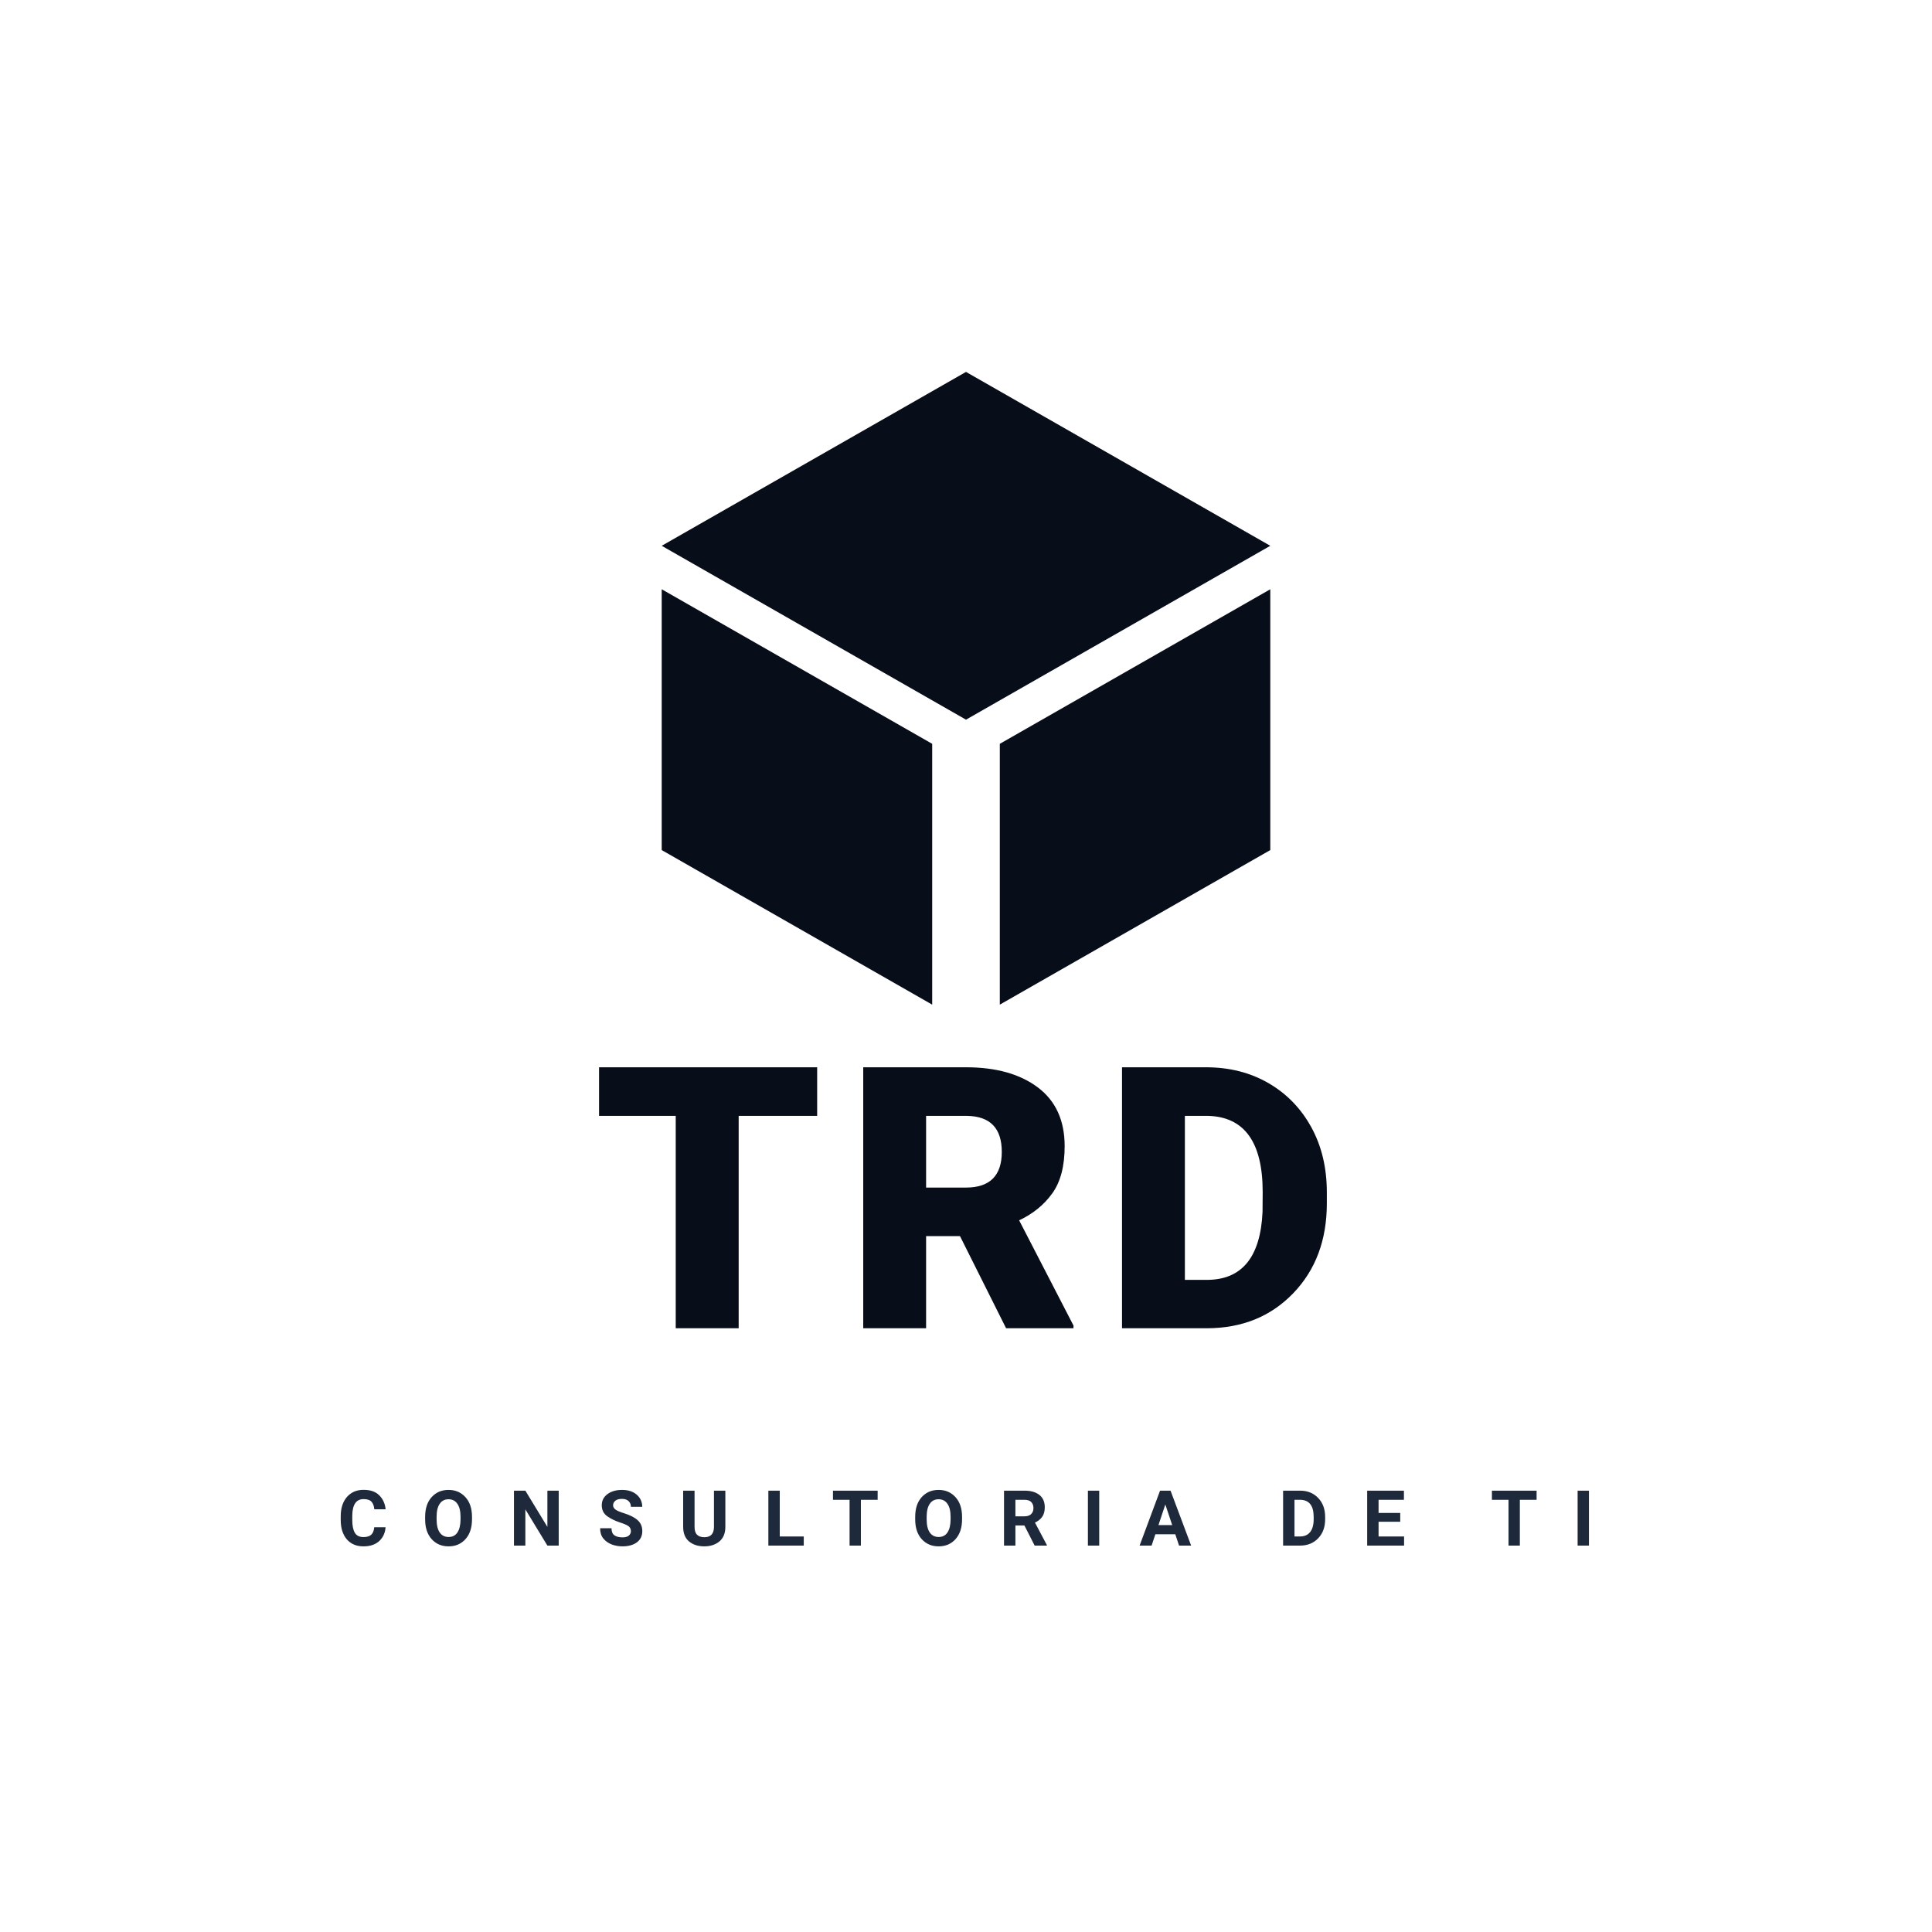
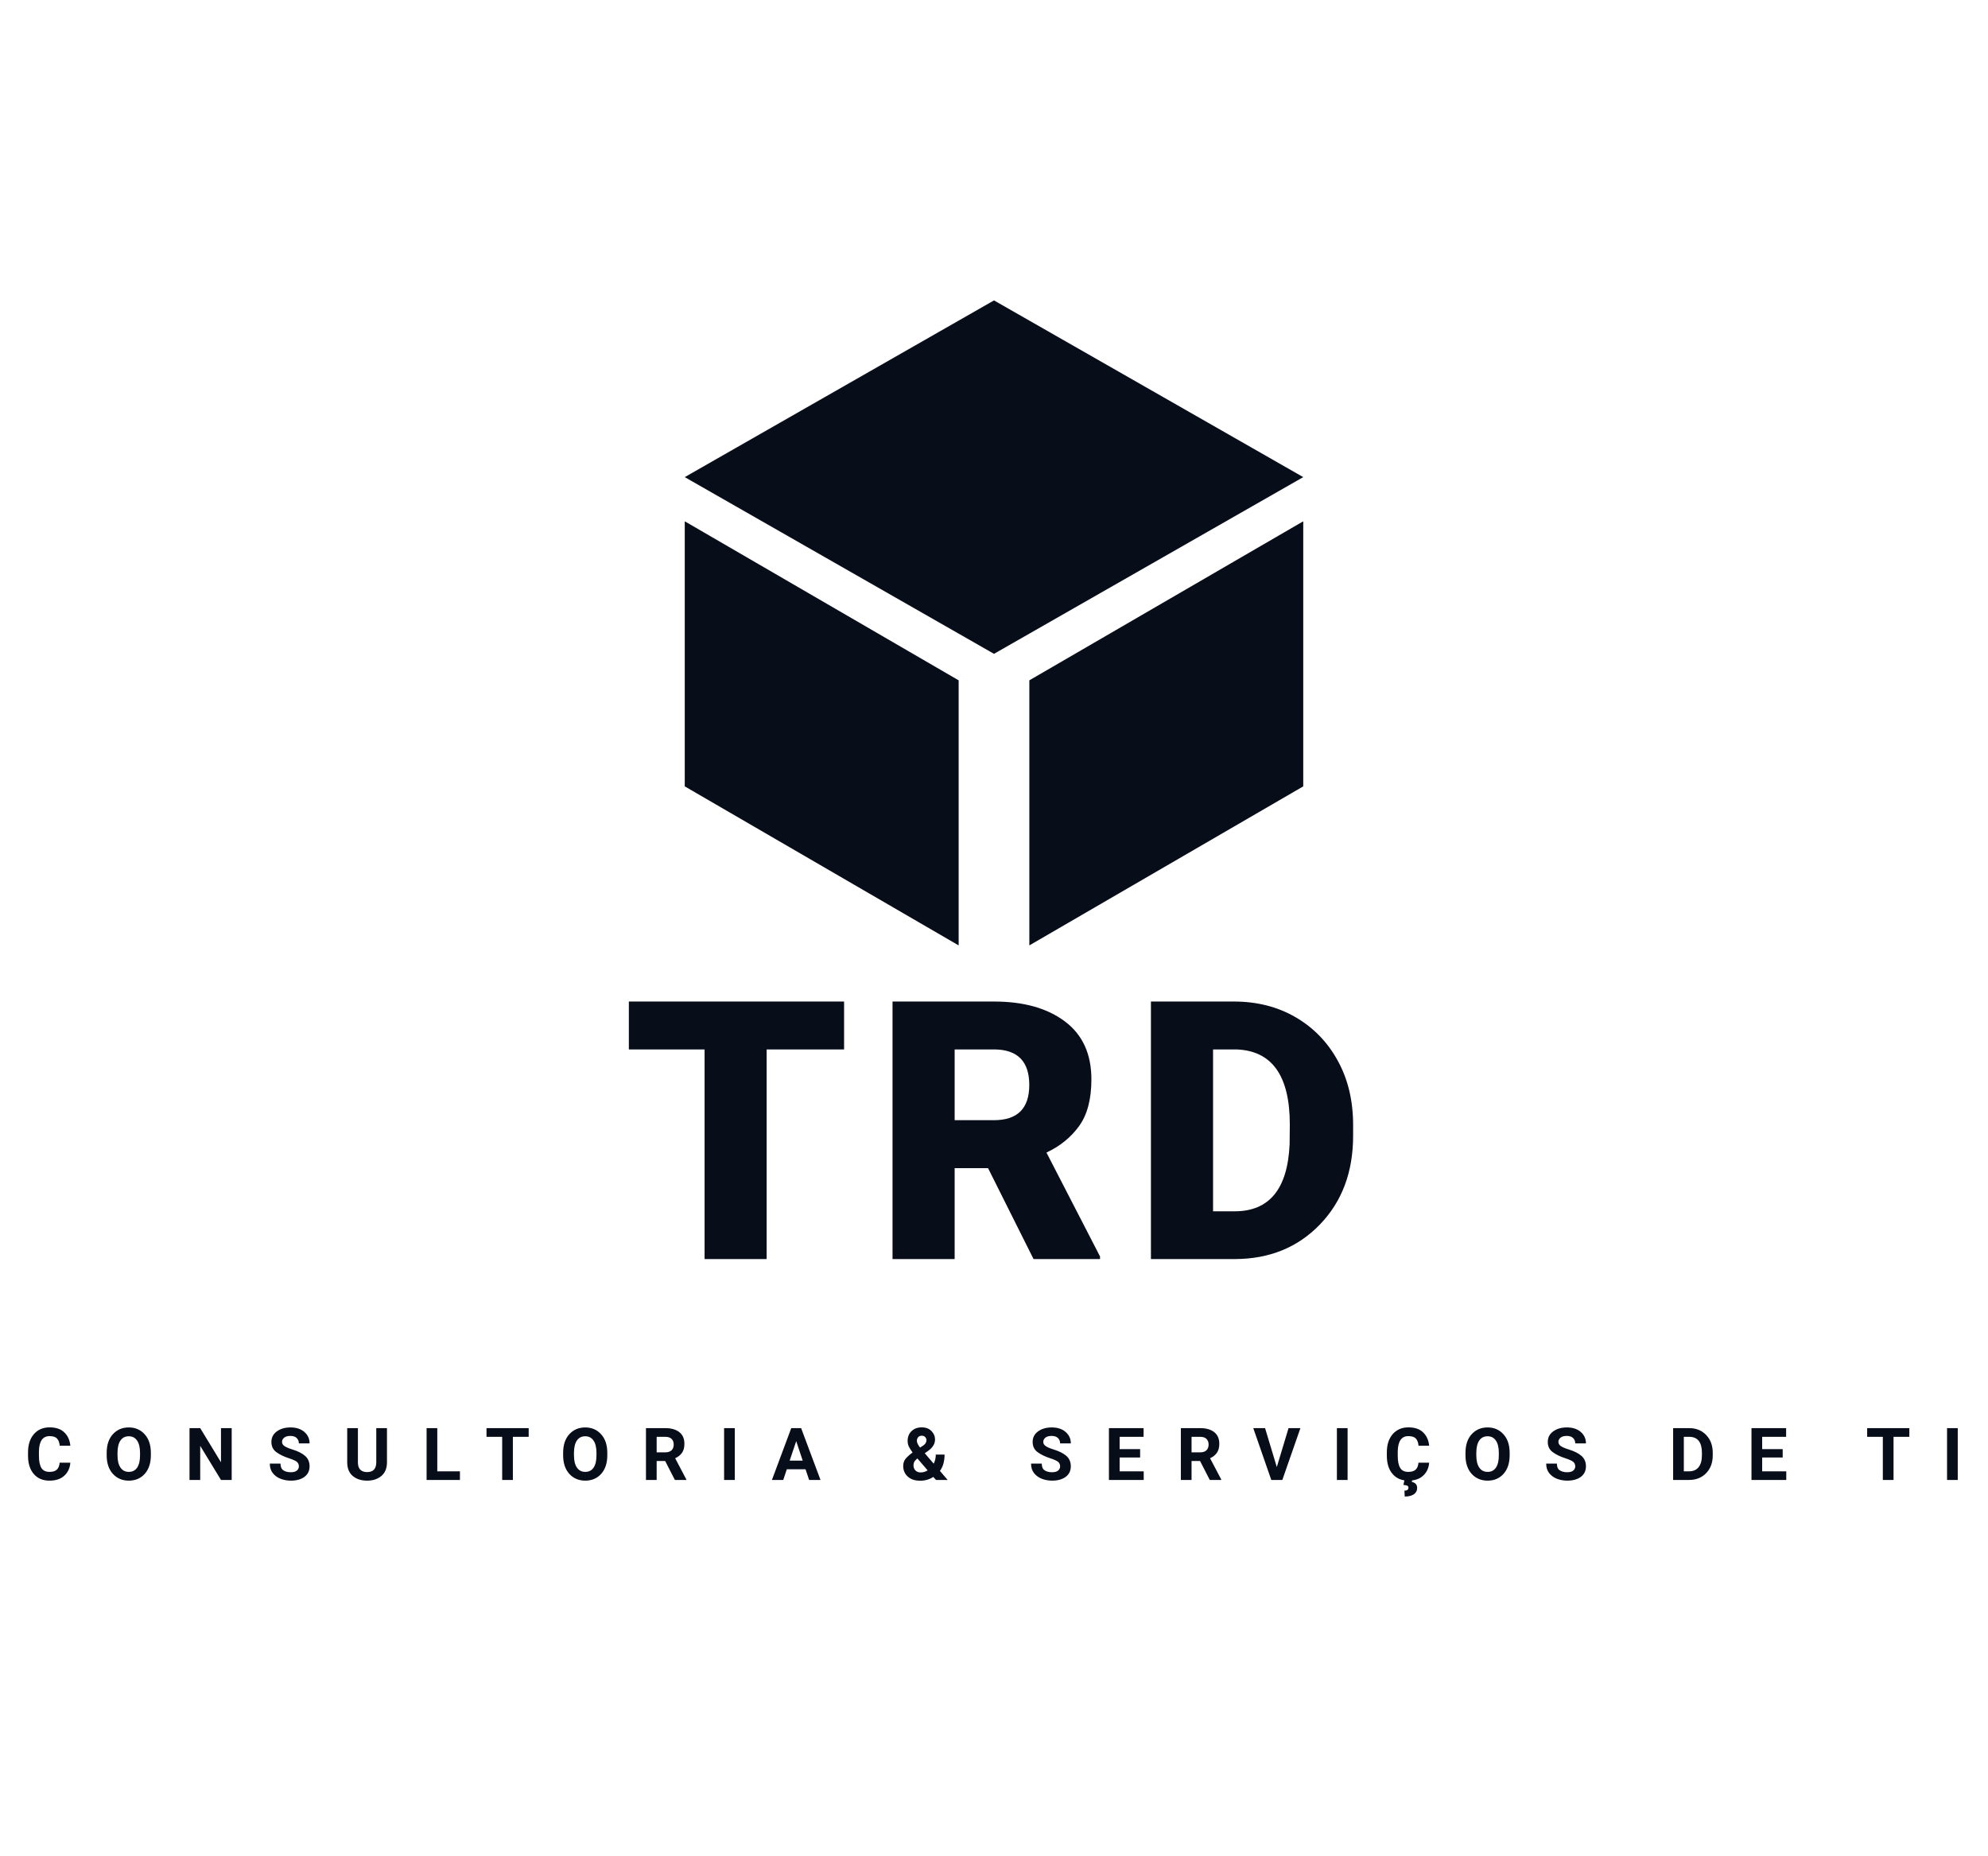
- <svg xmlns="http://www.w3.org/2000/svg" viewBox="0 0 400 400" width="100%" height="100%">
-   <g transform="translate(200, 70)">
-     <g id="keystone-symbol" transform="translate(-70, 0)">
-       <polygon points="70,7 133,43 70,79 7,43" fill="#080D1A" />
-       <polygon points="7,52 63,84 63,138 7,106" fill="#080D1A" />
-       <polygon points="77,84 133,52 133,106 77,138" fill="#080D1A" />
+ <svg xmlns="http://www.w3.org/2000/svg" viewBox="0 0 450 420" width="100%" height="100%">
+   <g transform="translate(225, 60)">
+     <g id="keystone-symbol" transform="translate(-77, 0)">
+       <polygon points="77,8 147,48 77,88 7,48" fill="#080D1A" />
+       <polygon points="7,58 69,94 69,154 7,118" fill="#080D1A" />
+       <polygon points="85,94 147,58 147,118 85,154" fill="#080D1A" />
    </g>
  </g>
  <g id="typography" text-anchor="middle">
-     <text x="200" y="275" font-family="system-ui, -apple-system, 'Segoe UI', Roboto, Helvetica, Arial, sans-serif" font-size="76" font-weight="900" letter-spacing="4" fill="#080D1A">TRD</text>
-     <text x="200" y="320" font-family="system-ui, -apple-system, 'Segoe UI', Roboto, Helvetica, Arial, sans-serif" font-size="16" font-weight="600" letter-spacing="7" fill="#1E293B">CONSULTORIA DE TI</text>
+     <text x="225" y="285" font-family="system-ui, -apple-system, 'Segoe UI', Roboto, Helvetica, Arial, sans-serif" font-size="82" font-weight="900" letter-spacing="5" fill="#080D1A">TRD</text>
+     <text x="225" y="335" font-family="system-ui, -apple-system, 'Segoe UI', Roboto, Helvetica, Arial, sans-serif" font-size="16.5" font-weight="600" letter-spacing="7" fill="#080D1A">CONSULTORIA &amp; SERVIÇOS DE TI</text>
  </g>
</svg>
